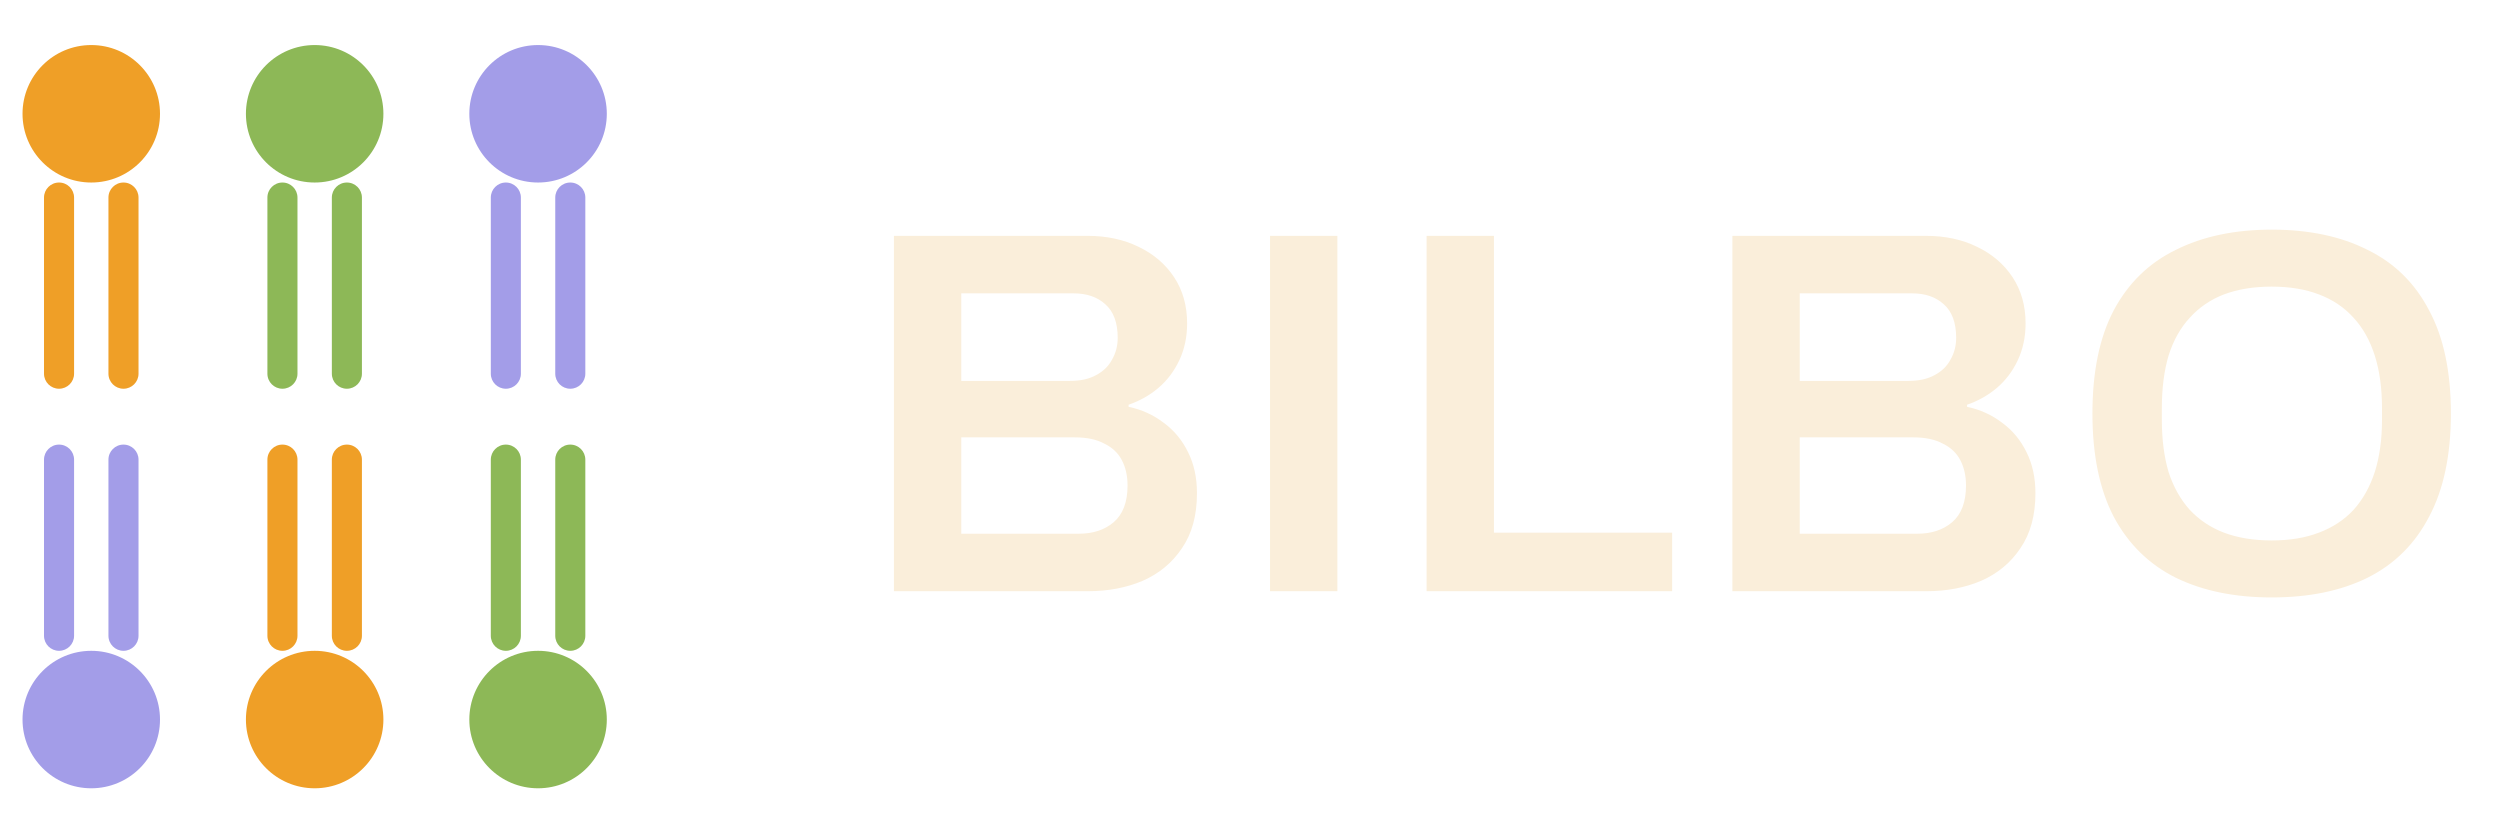
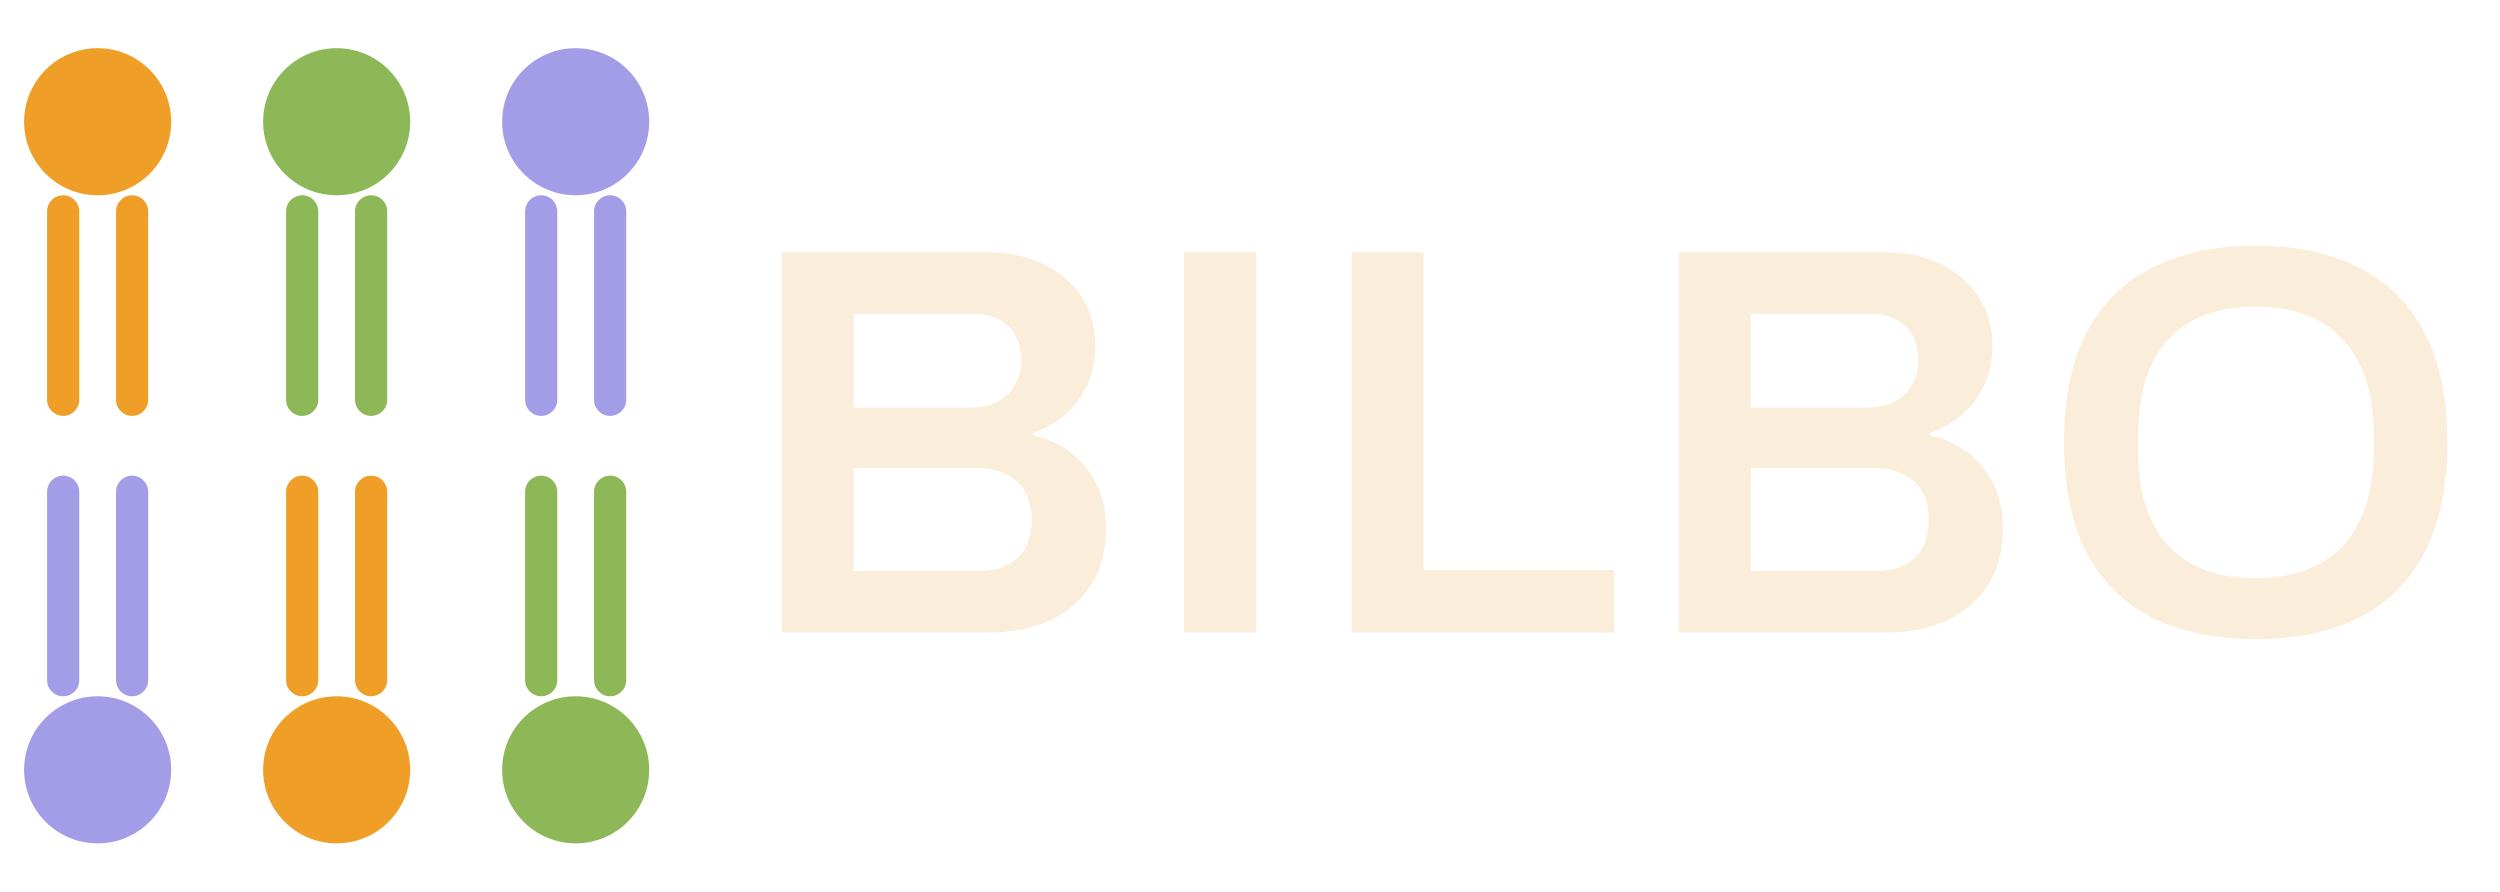
- <svg xmlns="http://www.w3.org/2000/svg" width="444" height="148" viewBox="0 0 444 148" fill="none">
+ <svg xmlns="http://www.w3.org/2000/svg" width="415" height="148" viewBox="0 0 415 148" fill="none">
  <g id="Export bilayer">
    <g id="bilbo-lockup-bilayer">
      <g id="Group">
        <circle id="Head" cx="16.208" cy="20.208" r="12.208" fill="#EF9F27" />
        <rect id="Tail" x="7.815" y="32.416" width="5.341" height="36.624" rx="2.671" fill="#EF9F27" />
        <rect id="Tail_2" x="19.26" y="32.416" width="5.341" height="36.624" rx="2.671" fill="#EF9F27" />
        <circle id="Head_2" cx="16.208" cy="127.792" r="12.208" fill="#A39DE8" />
        <rect id="Tail_3" x="7.815" y="78.96" width="5.341" height="36.624" rx="2.671" fill="#A39DE8" />
        <rect id="Tail_4" x="19.26" y="78.96" width="5.341" height="36.624" rx="2.671" fill="#A39DE8" />
        <circle id="Head_3" cx="55.884" cy="20.208" r="12.208" fill="#8DB857" />
        <rect id="Tail_5" x="47.491" y="32.416" width="5.341" height="36.624" rx="2.671" fill="#8DB857" />
        <rect id="Tail_6" x="58.936" y="32.416" width="5.341" height="36.624" rx="2.671" fill="#8DB857" />
        <circle id="Head_4" cx="55.884" cy="127.792" r="12.208" fill="#EF9F27" />
        <rect id="Tail_7" x="47.491" y="78.96" width="5.341" height="36.624" rx="2.671" fill="#EF9F27" />
        <rect id="Tail_8" x="58.936" y="78.96" width="5.341" height="36.624" rx="2.671" fill="#EF9F27" />
        <circle id="Head_5" cx="95.561" cy="20.208" r="12.208" fill="#A39DE8" />
        <rect id="Tail_9" x="87.168" y="32.416" width="5.341" height="36.624" rx="2.671" fill="#A39DE8" />
        <rect id="Tail_10" x="98.613" y="32.416" width="5.341" height="36.624" rx="2.671" fill="#A39DE8" />
        <circle id="Head_6" cx="95.561" cy="127.792" r="12.208" fill="#8DB857" />
        <rect id="Tail_11" x="87.168" y="78.96" width="5.341" height="36.624" rx="2.671" fill="#8DB857" />
        <rect id="Tail_12" x="98.613" y="78.96" width="5.341" height="36.624" rx="2.671" fill="#8DB857" />
      </g>
-       <path id="BILBO" d="M158.761 105V41.888H193.169C196.542 41.888 199.547 42.532 202.185 43.82C204.883 45.108 206.999 46.917 208.533 49.248C210.066 51.579 210.833 54.308 210.833 57.436C210.833 59.828 210.373 62.005 209.453 63.968C208.533 65.931 207.275 67.587 205.681 68.936C204.147 70.224 202.399 71.205 200.437 71.88V72.248C202.767 72.739 204.853 73.689 206.693 75.1C208.533 76.449 209.974 78.197 211.017 80.344C212.059 82.429 212.581 84.852 212.581 87.612C212.581 91.537 211.691 94.788 209.913 97.364C208.195 99.94 205.865 101.872 202.921 103.16C200.038 104.387 196.787 105 193.169 105H158.761ZM170.721 94.788H191.605C194.119 94.788 196.174 94.113 197.769 92.764C199.425 91.353 200.253 89.176 200.253 86.232C200.253 84.515 199.915 83.012 199.241 81.724C198.566 80.436 197.523 79.455 196.113 78.78C194.763 78.044 193.015 77.676 190.869 77.676H170.721V94.788ZM170.721 67.648H190.041C191.881 67.648 193.414 67.311 194.641 66.636C195.929 65.961 196.879 65.041 197.493 63.876C198.167 62.711 198.505 61.423 198.505 60.012C198.505 57.313 197.769 55.32 196.297 54.032C194.886 52.744 193.015 52.1 190.685 52.1H170.721V67.648ZM225.558 105V41.888H237.518V105H225.558ZM253.363 105V41.888H265.323V94.604H296.971V105H253.363ZM307.671 105V41.888H342.079C345.453 41.888 348.458 42.532 351.095 43.82C353.794 45.108 355.91 46.917 357.443 49.248C358.977 51.579 359.743 54.308 359.743 57.436C359.743 59.828 359.283 62.005 358.363 63.968C357.443 65.931 356.186 67.587 354.591 68.936C353.058 70.224 351.31 71.205 349.347 71.88V72.248C351.678 72.739 353.763 73.689 355.603 75.1C357.443 76.449 358.885 78.197 359.927 80.344C360.97 82.429 361.491 84.852 361.491 87.612C361.491 91.537 360.602 94.788 358.823 97.364C357.106 99.94 354.775 101.872 351.831 103.16C348.949 104.387 345.698 105 342.079 105H307.671ZM319.631 94.788H340.515C343.03 94.788 345.085 94.113 346.679 92.764C348.335 91.353 349.163 89.176 349.163 86.232C349.163 84.515 348.826 83.012 348.151 81.724C347.477 80.436 346.434 79.455 345.023 78.78C343.674 78.044 341.926 77.676 339.779 77.676H319.631V94.788ZM319.631 67.648H338.951C340.791 67.648 342.325 67.311 343.551 66.636C344.839 65.961 345.79 65.041 346.403 63.876C347.078 62.711 347.415 61.423 347.415 60.012C347.415 57.313 346.679 55.32 345.207 54.032C343.797 52.744 341.926 52.1 339.595 52.1H319.631V67.648ZM403.448 106.104C396.886 106.104 391.212 104.939 386.428 102.608C381.644 100.216 377.964 96.597 375.388 91.752C372.874 86.907 371.616 80.804 371.616 73.444C371.616 66.023 372.874 59.92 375.388 55.136C377.964 50.291 381.644 46.703 386.428 44.372C391.212 41.98 396.886 40.784 403.448 40.784C410.072 40.784 415.746 41.98 420.468 44.372C425.252 46.703 428.902 50.291 431.416 55.136C433.992 59.92 435.28 66.023 435.28 73.444C435.28 80.804 433.992 86.907 431.416 91.752C428.902 96.597 425.252 100.216 420.468 102.608C415.746 104.939 410.072 106.104 403.448 106.104ZM403.448 95.984C406.638 95.984 409.428 95.524 411.82 94.604C414.274 93.684 416.328 92.335 417.984 90.556C419.64 88.716 420.898 86.477 421.756 83.84C422.615 81.141 423.044 78.044 423.044 74.548V72.524C423.044 68.967 422.615 65.839 421.756 63.14C420.898 60.441 419.64 58.203 417.984 56.424C416.328 54.584 414.274 53.204 411.82 52.284C409.428 51.364 406.638 50.904 403.448 50.904C400.259 50.904 397.438 51.364 394.984 52.284C392.592 53.204 390.568 54.584 388.912 56.424C387.256 58.203 385.999 60.441 385.14 63.14C384.343 65.839 383.944 68.967 383.944 72.524V74.548C383.944 78.044 384.343 81.141 385.14 83.84C385.999 86.477 387.256 88.716 388.912 90.556C390.568 92.335 392.592 93.684 394.984 94.604C397.438 95.524 400.259 95.984 403.448 95.984Z" fill="#FAEEDA" />
+       <path id="BILBO" d="M158.761 105V41.888H193.169C196.542 41.888 199.547 42.532 202.185 43.82C204.883 45.108 206.999 46.917 208.533 49.248C210.066 51.579 210.833 54.308 210.833 57.436C210.833 59.828 210.373 62.005 209.453 63.968C208.533 65.931 207.275 67.587 205.681 68.936C204.147 70.224 202.399 71.205 200.437 71.88V72.248C202.767 72.739 204.853 73.689 206.693 75.1C208.533 76.449 209.974 78.197 211.017 80.344C212.059 82.429 212.581 84.852 212.581 87.612C212.581 91.537 211.691 94.788 209.913 97.364C208.195 99.94 205.865 101.872 202.921 103.16C200.038 104.387 196.787 105 193.169 105H158.761ZM170.721 94.788H191.605C194.119 94.788 196.174 94.113 197.769 92.764C199.425 91.353 200.253 89.176 200.253 86.232C200.253 84.515 199.915 83.012 199.241 81.724C198.566 80.436 197.523 79.455 196.113 78.78C194.763 78.044 193.015 77.676 190.869 77.676H170.721V94.788ZM170.721 67.648H190.041C191.881 67.648 193.414 67.311 194.641 66.636C195.929 65.961 196.879 65.041 197.493 63.876C198.167 62.711 198.505 61.423 198.505 60.012C198.505 57.313 197.769 55.32 196.297 54.032C194.886 52.744 193.015 52.1 190.685 52.1H170.721V67.648ZM225.558 105V41.888H237.518V105H225.558ZM253.363 105V41.888H265.323V94.604H296.971V105H253.363ZM307.671 105V41.888H342.079C345.453 41.888 348.458 42.532 351.095 43.82C353.794 45.108 355.91 46.917 357.443 49.248C358.977 51.579 359.743 54.308 359.743 57.436C359.743 59.828 359.283 62.005 358.363 63.968C357.443 65.931 356.186 67.587 354.591 68.936C353.058 70.224 351.31 71.205 349.347 71.88V72.248C351.678 72.739 353.763 73.689 355.603 75.1C357.443 76.449 358.885 78.197 359.927 80.344C360.97 82.429 361.491 84.852 361.491 87.612C361.491 91.537 360.602 94.788 358.823 97.364C357.106 99.94 354.775 101.872 351.831 103.16C348.949 104.387 345.698 105 342.079 105H307.671ZM319.631 94.788H340.515C343.03 94.788 345.085 94.113 346.679 92.764C348.335 91.353 349.163 89.176 349.163 86.232C349.163 84.515 348.826 83.012 348.151 81.724C347.477 80.436 346.434 79.455 345.023 78.78C343.674 78.044 341.926 77.676 339.779 77.676H319.631V94.788ZM319.631 67.648H338.951C340.791 67.648 342.325 67.311 343.551 66.636C344.839 65.961 345.79 65.041 346.403 63.876C347.078 62.711 347.415 61.423 347.415 60.012C347.415 57.313 346.679 55.32 345.207 54.032C343.797 52.744 341.926 52.1 339.595 52.1H319.631V67.648ZM403.448 106.104C396.886 106.104 391.212 104.939 386.428 102.608C381.644 100.216 377.964 96.597 375.388 91.752C372.874 86.907 371.616 80.804 371.616 73.444C371.616 66.023 372.874 59.92 375.388 55.136C377.964 50.291 381.644 46.703 386.428 44.372C391.212 41.98 396.886 40.784 403.448 40.784C410.072 40.784 415.746 41.98 420.468 44.372C425.252 46.703 428.902 50.291 431.416 55.136C433.992 59.92 435.28 66.023 435.28 73.444C435.28 80.804 433.992 86.907 431.416 91.752C428.902 96.597 425.252 100.216 420.468 102.608C415.746 104.939 410.072 106.104 403.448 106.104ZM403.448 95.984C406.638 95.984 409.428 95.524 411.82 94.604C414.274 93.684 416.328 92.335 417.984 90.556C419.64 88.716 420.898 86.477 421.756 83.84C422.615 81.141 423.044 78.044 423.044 74.548V72.524C423.044 68.967 422.615 65.839 421.756 63.14C420.898 60.441 419.64 58.203 417.984 56.424C416.328 54.584 414.274 53.204 411.82 52.284C409.428 51.364 406.638 50.904 403.448 50.904C400.259 50.904 397.438 51.364 394.984 52.284C392.592 53.204 390.568 54.584 388.912 56.424C387.256 58.203 385.999 60.441 385.14 63.14C384.343 65.839 383.944 68.967 383.944 72.524V74.548C383.944 78.044 384.343 81.141 385.14 83.84C385.999 86.477 387.256 88.716 388.912 90.556C390.568 92.335 392.592 93.684 394.984 94.604C397.438 95.524 400.259 95.984 403.448 95.984Z" fill="#FAEEDA" transform="translate(-29,0)" />
    </g>
  </g>
</svg>
